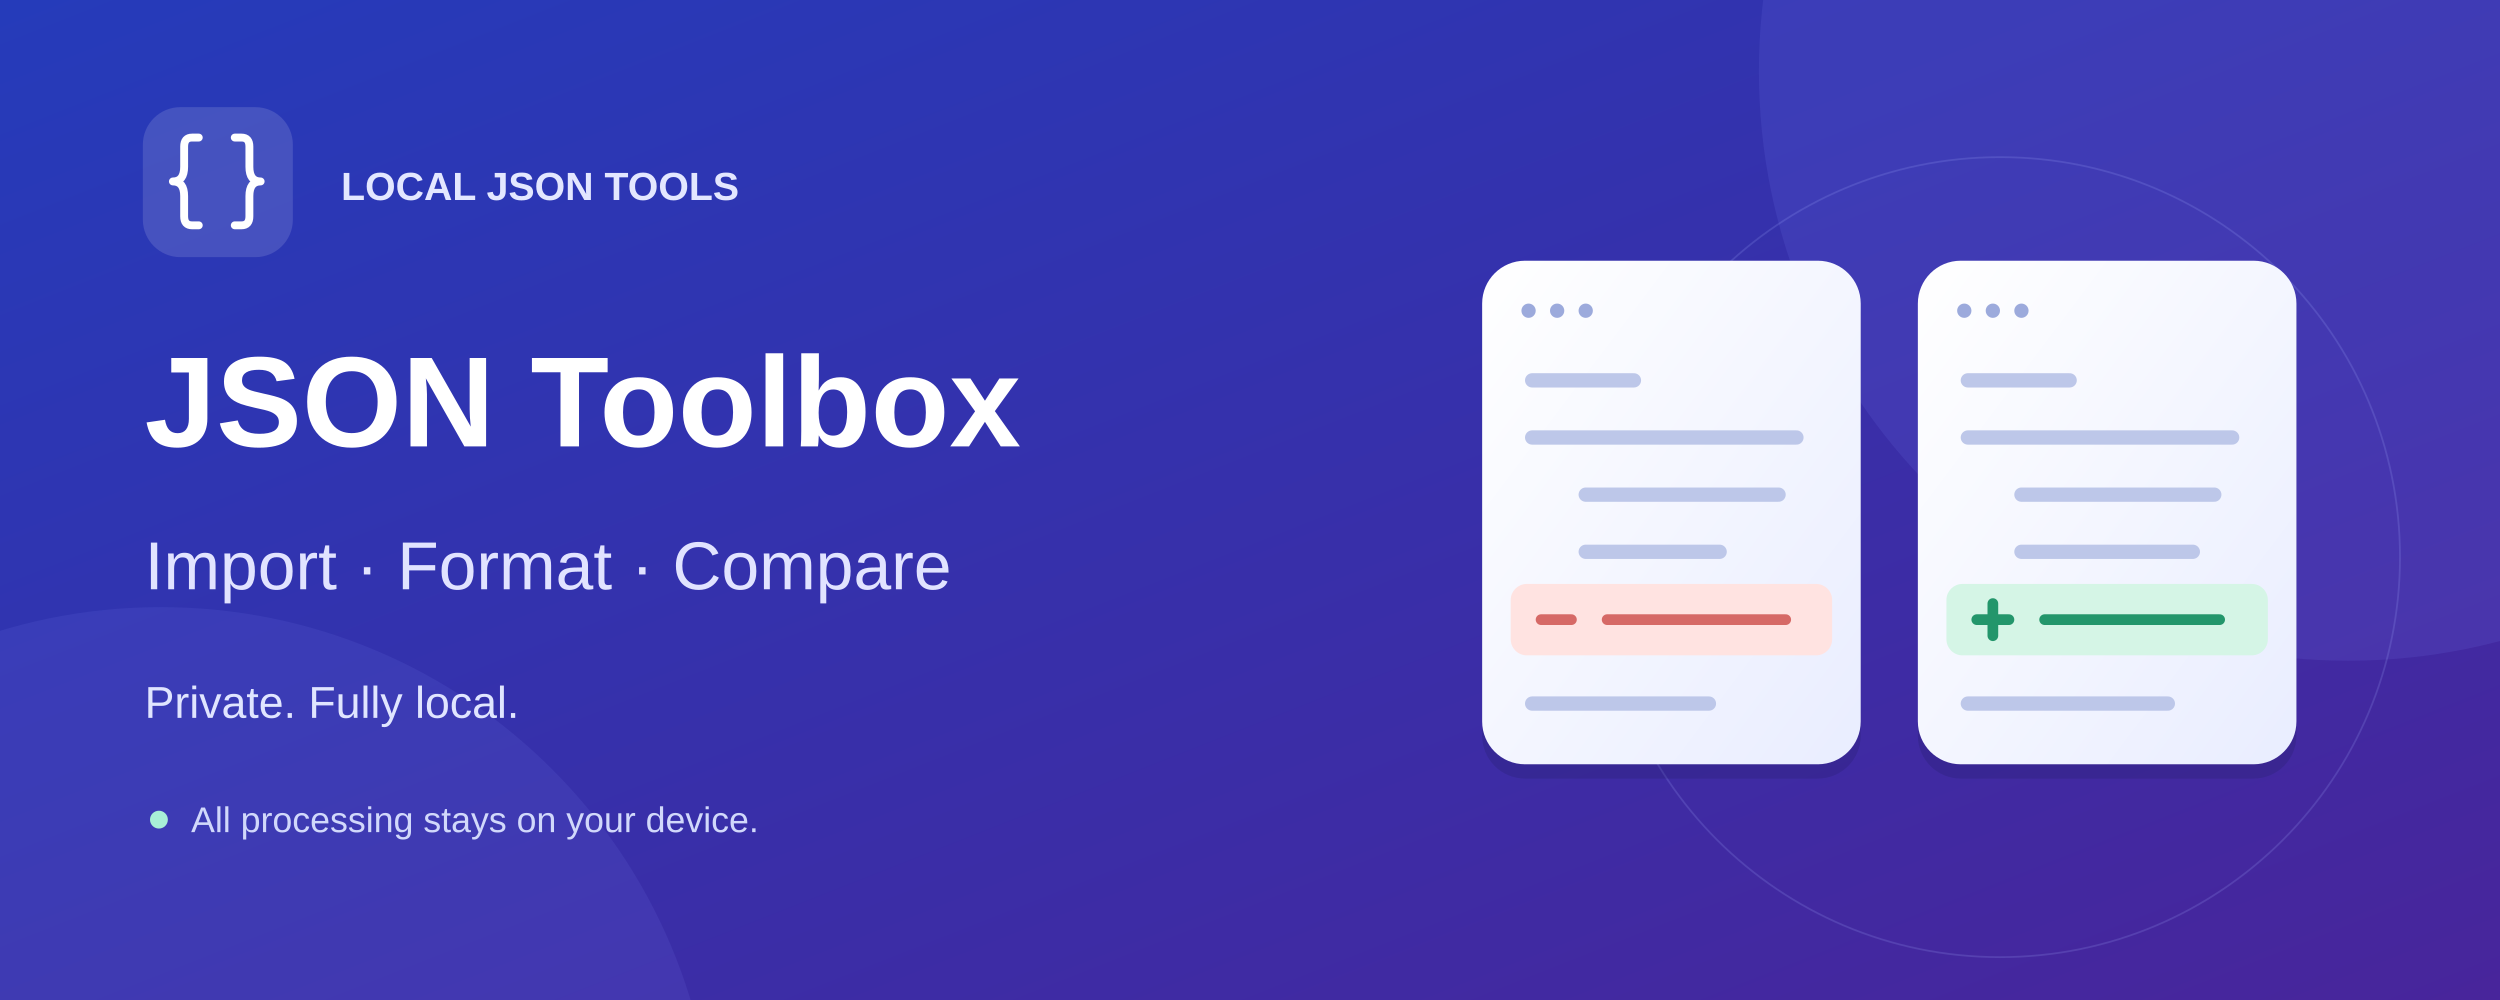
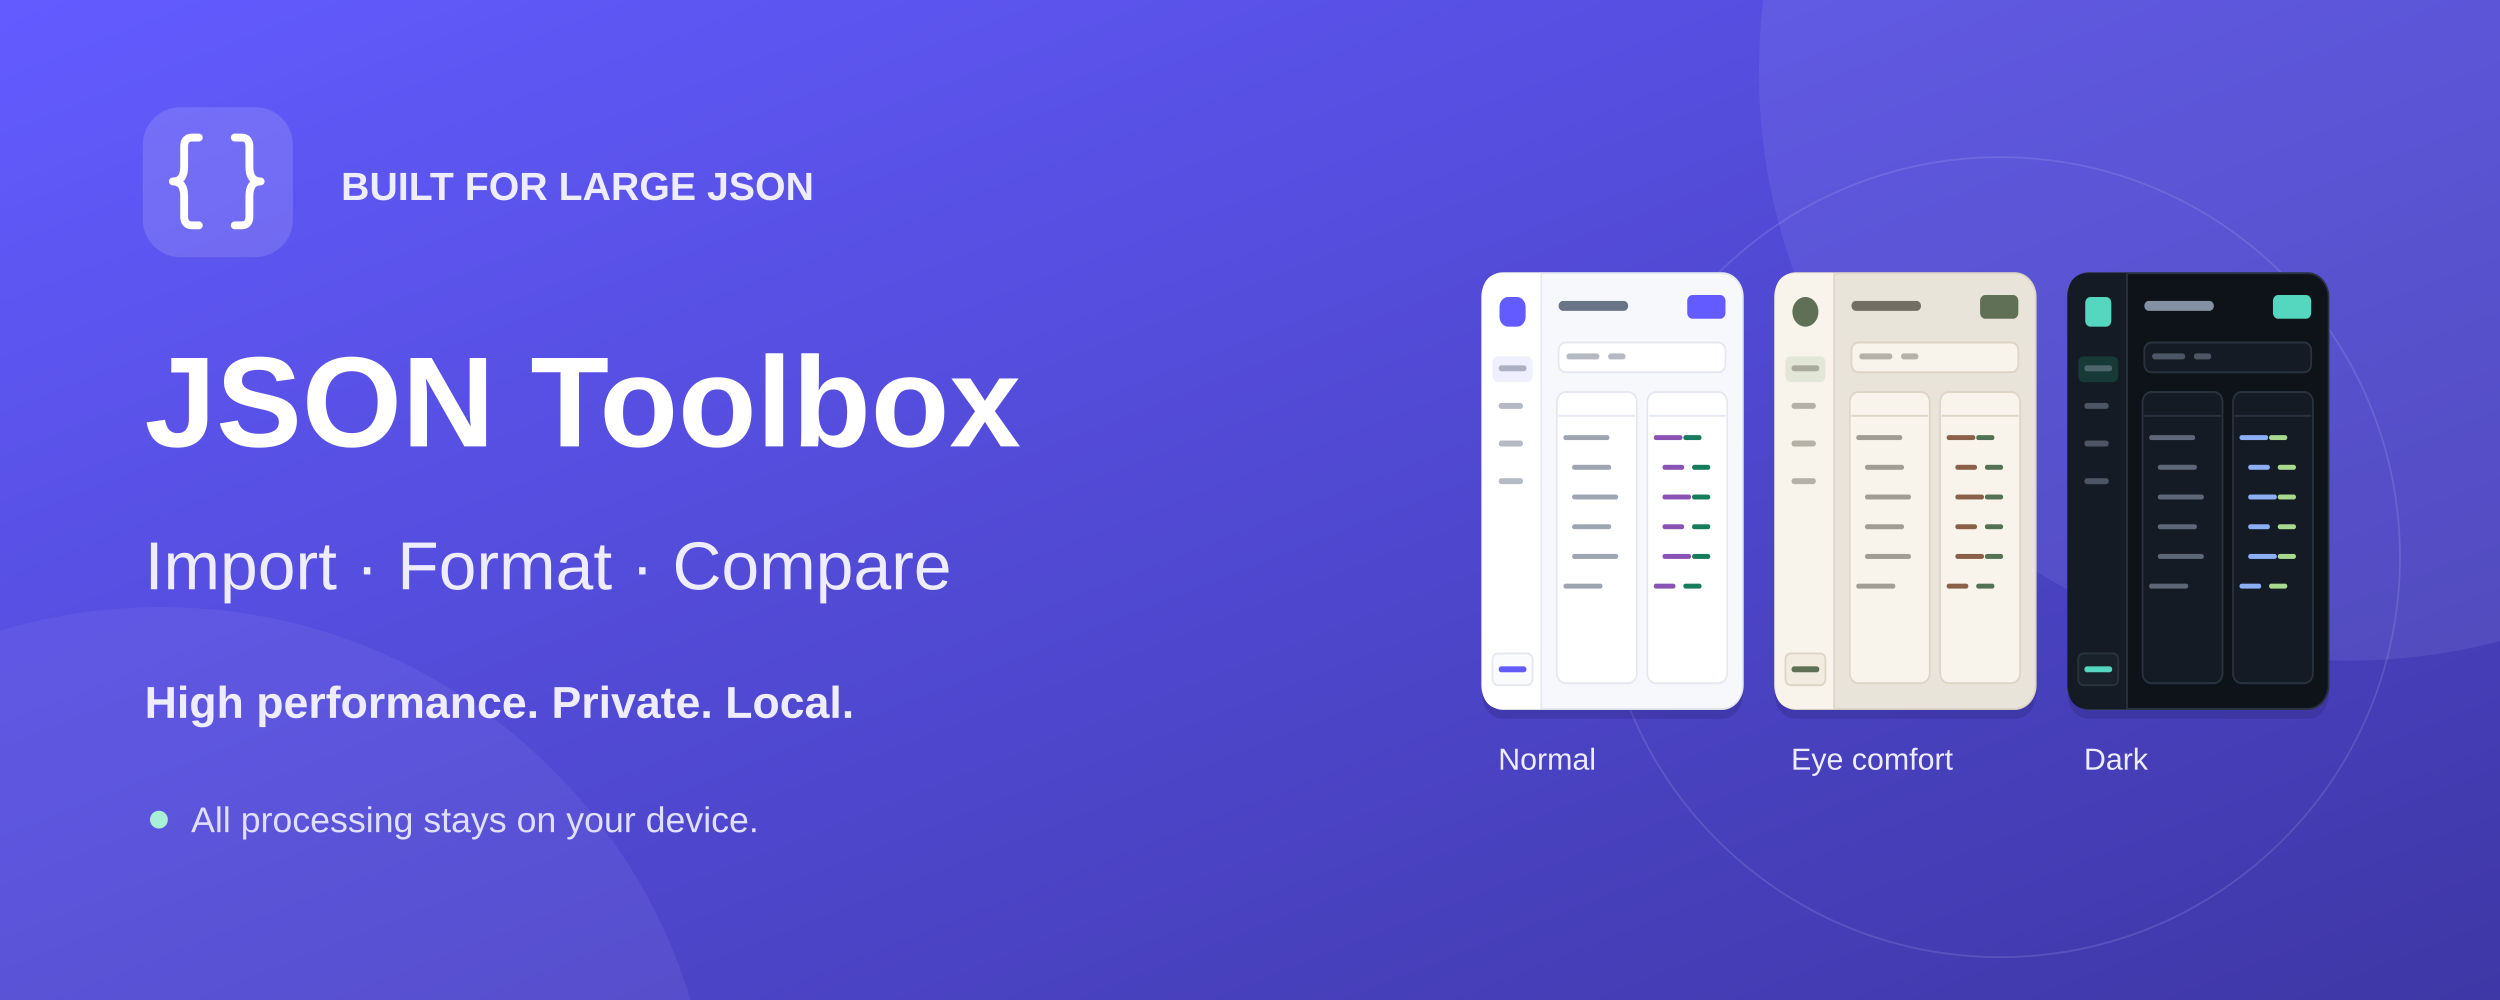
<svg xmlns="http://www.w3.org/2000/svg" width="1400" height="560" viewBox="0 0 1400 560" lang="en">
  <defs>
    <linearGradient id="bg" x2="1" y2="1">
-       <stop stop-color="#253bba" />
-       <stop offset="1" stop-color="#48259b" />
-     </linearGradient>
-     <linearGradient id="card" x2="1" y2="1">
-       <stop stop-color="#fff" />
-       <stop offset="1" stop-color="#e9edff" />
+       <stop stop-color="#635bff" />
+       <stop offset="1" stop-color="#3e37a6" />
    </linearGradient>
  </defs>
  <rect width="1400" height="560" fill="url(#bg)" />
-   <circle cx="1315" cy="40" r="330" fill="#7f85f7" opacity=".13" />
-   <circle cx="90" cy="650" r="310" fill="#818cf8" opacity=".11" />
-   <circle cx="1120" cy="312" r="224" fill="none" stroke="#a4afff" stroke-width="1" opacity=".18" />
+   <circle cx="1315" cy="40" r="330" fill="#b6b2ff" opacity=".12" />
+   <circle cx="90" cy="650" r="310" fill="#b6b2ff" opacity=".1" />
+   <circle cx="1120" cy="312" r="224" fill="none" stroke="#d8d6ff" stroke-width="1" opacity=".15" />
  <rect x="80" y="60" width="84" height="84" rx="21" fill="#fff" opacity=".13" />
  <g transform="translate(88 72) scale(.63)" fill="none" stroke="#fff" stroke-width="7" stroke-linecap="round" stroke-linejoin="round">
    <path d="M37 8h-6q-7 0-7 8v18q0 13-10 13 10 0 10 13v18q0 8 7 8h6" />
    <path d="M69 8h6q7 0 7 8v18q0 13 10 13-10 0-10 13v18q0 8-7 8h-6" />
  </g>
-   <text x="191" y="112" fill="#e3e7ff" font-family="Arial, Noto Sans, sans-serif" font-size="22" font-weight="700" direction="ltr" unicode-bidi="isolate" text-anchor="start" data-max-width="588" data-min-x="190" data-max-x="780">LOCAL JSON TOOLS</text>
+   <text x="191" y="112" fill="#eeedff" font-family="Arial, Noto Sans, sans-serif" font-size="22" font-weight="700" direction="ltr" unicode-bidi="isolate" text-anchor="start" data-max-width="588" data-min-x="190" data-max-x="780">BUILT FOR LARGE JSON</text>
  <text x="81" y="250" fill="#fff" font-family="Arial, Noto Sans, sans-serif" font-size="72" font-weight="700" direction="ltr" unicode-bidi="isolate" text-anchor="start" data-max-width="698" data-min-x="80" data-max-x="780">JSON Toolbox</text>
-   <text x="81" y="330" fill="#e1e3ff" font-family="Arial, Noto Sans, sans-serif" font-size="38" font-weight="400" direction="ltr" unicode-bidi="isolate" text-anchor="start" data-max-width="698" data-min-x="80" data-max-x="780">Import · Format · Compare</text>
-   <text x="81" y="402" fill="#e0e5ff" font-family="Arial, Noto Sans, sans-serif" font-size="25" font-weight="400" direction="ltr" unicode-bidi="isolate" text-anchor="start" data-max-width="698" data-min-x="80" data-max-x="780">Private. Fully local.</text>
+   <text x="81" y="330" fill="#eeedff" font-family="Arial, Noto Sans, sans-serif" font-size="38" font-weight="400" direction="ltr" unicode-bidi="isolate" text-anchor="start" data-max-width="698" data-min-x="80" data-max-x="780">Import · Format · Compare</text>
+   <text x="81" y="402" fill="#eeedff" font-family="Arial, Noto Sans, sans-serif" font-size="25" font-weight="600" direction="ltr" unicode-bidi="isolate" text-anchor="start" data-max-width="698" data-min-x="80" data-max-x="780">High performance. Private. Local.</text>
  <circle cx="89" cy="459" r="5" fill="#a8efd7" />
-   <text x="107" y="466" fill="#d1d8fb" font-family="Arial, Noto Sans, sans-serif" font-size="20" font-weight="400" direction="ltr" unicode-bidi="isolate" text-anchor="start" data-max-width="672" data-min-x="106" data-max-x="780">All processing stays on your device.</text>
-   <g transform="translate(830 146)">
-     <rect x="0" y="8" width="212" height="282" rx="24" fill="#15174d" opacity=".18" />
-     <rect x="244" y="8" width="212" height="282" rx="24" fill="#15174d" opacity=".18" />
-     <rect width="212" height="282" rx="24" fill="url(#card)" />
-     <rect x="244" width="212" height="282" rx="24" fill="url(#card)" />
-     <g fill="#9caadc">
-       <circle cx="26" cy="28" r="4" />
-       <circle cx="42" cy="28" r="4" />
-       <circle cx="58" cy="28" r="4" />
-       <circle cx="270" cy="28" r="4" />
-       <circle cx="286" cy="28" r="4" />
-       <circle cx="302" cy="28" r="4" />
+   <text x="107" y="466" fill="#e0dfff" font-family="Arial, Noto Sans, sans-serif" font-size="20" font-weight="400" direction="ltr" unicode-bidi="isolate" text-anchor="start" data-max-width="672" data-min-x="106" data-max-x="780">All processing stays on your device.</text>
+   <g transform="translate(830 153) scale(0.9733333 1.109091)">
+     <g>
+       <rect x="0" y="5" width="150" height="220" rx="12" fill="#17134c" opacity=".18" />
+       <rect width="150" height="220" rx="12" fill="#f7f8fc" stroke="#e5e8ef" />
+       <path d="M12 0h22v220H12q-12 0-12-12V12Q0 0 12 0Z" fill="#ffffff" />
+       <path d="M34 0v220" stroke="#e5e8ef" />
+       <rect x="10" y="12" width="15" height="15" rx="5" fill="#635bff" />
+       <rect x="6" y="42" width="23" height="13" rx="3" fill="#efefff" />
+       <g stroke="#697487" stroke-width="3" stroke-linecap="round" opacity=".5">
+         <path d="M11 48h13M11 67h11M11 86h11M11 105h11" />
+       </g>
+       <rect x="44" y="14" width="40" height="5" rx="2.5" fill="#697487" />
+       <rect x="118" y="11" width="22" height="12" rx="3" fill="#635bff" />
+       <rect x="44" y="35" width="96" height="15" rx="4" fill="#ffffff" stroke="#e5e8ef" />
+       <path d="M50 42h16m8 0h7" stroke="#697487" stroke-width="3" stroke-linecap="round" opacity=".5" />
+       <rect x="43" y="60" width="46" height="147" rx="5" fill="#ffffff" stroke="#e5e8ef" />
+       <rect x="95" y="60" width="46" height="147" rx="5" fill="#ffffff" stroke="#e5e8ef" />
+       <path d="M44 72h44M96 72h44" stroke="#e5e8ef" />
+       <g stroke-width="2.5" stroke-linecap="round">
+         <path d="M48 83h24" stroke="#697487" opacity=".65" />
+         <path d="M100 83h14" stroke="#8b52b5" />
+         <path d="M117 83h8" stroke="#167c5b" />
+         <path d="M53 98h20" stroke="#697487" opacity=".65" />
+         <path d="M105 98h10" stroke="#8b52b5" />
+         <path d="M122 98h8" stroke="#167c5b" />
+         <path d="M53 113h24" stroke="#697487" opacity=".65" />
+         <path d="M105 113h14" stroke="#8b52b5" />
+         <path d="M122 113h8" stroke="#167c5b" />
+         <path d="M53 128h20" stroke="#697487" opacity=".65" />
+         <path d="M105 128h10" stroke="#8b52b5" />
+         <path d="M122 128h8" stroke="#167c5b" />
+         <path d="M53 143h24" stroke="#697487" opacity=".65" />
+         <path d="M105 143h14" stroke="#8b52b5" />
+         <path d="M122 143h8" stroke="#167c5b" />
+         <path d="M48 158h20" stroke="#697487" opacity=".65" />
+         <path d="M100 158h10" stroke="#8b52b5" />
+         <path d="M117 158h8" stroke="#167c5b" />
+       </g>
+       <rect x="6" y="192" width="23" height="16" rx="3" fill="#fafbfc" stroke="#e5e8ef" />
+       <path d="M11 200h13" stroke="#635bff" stroke-width="3" stroke-linecap="round" />
    </g>
-     <g stroke="#bdc7e9" stroke-width="8" stroke-linecap="round">
-       <path d="M28 67h57m-57 32h148m-118 32h108m-108 32h75m-105 85h99" />
-       <path d="M272 67h57m-57 32h148m-118 32h108m-108 32h96m-126 85h112" />
+   </g>
+   <text x="839" y="431" fill="#eeedff" font-family="Arial, Noto Sans, sans-serif" font-size="17" font-weight="500" direction="ltr" unicode-bidi="isolate" text-anchor="start" data-max-width="128" data-min-x="838" data-max-x="968">Normal</text>
+   <g transform="translate(994 153) scale(0.9733333 1.109091)">
+     <g>
+       <rect x="0" y="5" width="150" height="220" rx="12" fill="#17134c" opacity=".18" />
+       <rect width="150" height="220" rx="12" fill="#e9e4da" stroke="#ddd5c6" />
+       <path d="M12 0h22v220H12q-12 0-12-12V12Q0 0 12 0Z" fill="#f8f4eb" />
+       <path d="M34 0v220" stroke="#ddd5c6" />
+       <rect x="10" y="12" width="15" height="15" rx="8" fill="#5f7056" />
+       <rect x="6" y="42" width="23" height="13" rx="3" fill="#e3e7d8" />
+       <g stroke="#716e63" stroke-width="3" stroke-linecap="round" opacity=".5">
+         <path d="M11 48h13M11 67h11M11 86h11M11 105h11" />
+       </g>
+       <rect x="44" y="14" width="40" height="5" rx="2.5" fill="#716e63" />
+       <rect x="118" y="11" width="22" height="12" rx="3" fill="#5f7056" />
+       <rect x="44" y="35" width="96" height="15" rx="4" fill="#f8f4eb" stroke="#ddd5c6" />
+       <path d="M50 42h16m8 0h7" stroke="#716e63" stroke-width="3" stroke-linecap="round" opacity=".5" />
+       <rect x="43" y="60" width="46" height="147" rx="5" fill="#f8f4eb" stroke="#ddd5c6" />
+       <rect x="95" y="60" width="46" height="147" rx="5" fill="#f8f4eb" stroke="#ddd5c6" />
+       <path d="M44 72h44M96 72h44" stroke="#ddd5c6" />
+       <g stroke-width="2.5" stroke-linecap="round">
+         <path d="M48 83h24" stroke="#716e63" opacity=".65" />
+         <path d="M100 83h14" stroke="#8b6049" />
+         <path d="M117 83h8" stroke="#537253" />
+         <path d="M53 98h20" stroke="#716e63" opacity=".65" />
+         <path d="M105 98h10" stroke="#8b6049" />
+         <path d="M122 98h8" stroke="#537253" />
+         <path d="M53 113h24" stroke="#716e63" opacity=".65" />
+         <path d="M105 113h14" stroke="#8b6049" />
+         <path d="M122 113h8" stroke="#537253" />
+         <path d="M53 128h20" stroke="#716e63" opacity=".65" />
+         <path d="M105 128h10" stroke="#8b6049" />
+         <path d="M122 128h8" stroke="#537253" />
+         <path d="M53 143h24" stroke="#716e63" opacity=".65" />
+         <path d="M105 143h14" stroke="#8b6049" />
+         <path d="M122 143h8" stroke="#537253" />
+         <path d="M48 158h20" stroke="#716e63" opacity=".65" />
+         <path d="M100 158h10" stroke="#8b6049" />
+         <path d="M117 158h8" stroke="#537253" />
+       </g>
+       <rect x="6" y="192" width="23" height="16" rx="3" fill="#f1ecdf" stroke="#ddd5c6" />
+       <path d="M11 200h13" stroke="#5f7056" stroke-width="3" stroke-linecap="round" />
    </g>
-     <rect x="16" y="181" width="180" height="40" rx="9" fill="#ffe3e1" />
-     <path d="M33 201h17m20 0h100" stroke="#d66966" stroke-width="6" stroke-linecap="round" />
-     <rect x="260" y="181" width="180" height="40" rx="9" fill="#d5f5e6" />
-     <path d="M277 201h18m-9-9v18m29-9h98" stroke="#23966b" stroke-width="6" stroke-linecap="round" />
  </g>
+   <text x="1003" y="431" fill="#eeedff" font-family="Arial, Noto Sans, sans-serif" font-size="17" font-weight="500" direction="ltr" unicode-bidi="isolate" text-anchor="start" data-max-width="128" data-min-x="1002" data-max-x="1132">Eye comfort</text>
+   <g transform="translate(1158 153) scale(0.9733333 1.109091)">
+     <g>
+       <rect x="0" y="5" width="150" height="220" rx="12" fill="#17134c" opacity=".18" />
+       <rect width="150" height="220" rx="12" fill="#0e131a" stroke="#293340" />
+       <path d="M12 0h22v220H12q-12 0-12-12V12Q0 0 12 0Z" fill="#151b24" />
+       <path d="M34 0v220" stroke="#293340" />
+       <rect x="10" y="12" width="15" height="15" rx="3" fill="#55d6be" />
+       <rect x="6" y="42" width="23" height="13" rx="3" fill="#173a38" />
+       <g stroke="#8491a3" stroke-width="3" stroke-linecap="round" opacity=".5">
+         <path d="M11 48h13M11 67h11M11 86h11M11 105h11" />
+       </g>
+       <rect x="44" y="14" width="40" height="5" rx="2.5" fill="#8491a3" />
+       <rect x="118" y="11" width="22" height="12" rx="3" fill="#55d6be" />
+       <rect x="44" y="35" width="96" height="15" rx="4" fill="#151b24" stroke="#293340" />
+       <path d="M50 42h16m8 0h7" stroke="#8491a3" stroke-width="3" stroke-linecap="round" opacity=".5" />
+       <rect x="43" y="60" width="46" height="147" rx="5" fill="#151b24" stroke="#293340" />
+       <rect x="95" y="60" width="46" height="147" rx="5" fill="#151b24" stroke="#293340" />
+       <path d="M44 72h44M96 72h44" stroke="#293340" />
+       <g stroke-width="2.5" stroke-linecap="round">
+         <path d="M48 83h24" stroke="#8491a3" opacity=".65" />
+         <path d="M100 83h14" stroke="#8caef5" />
+         <path d="M117 83h8" stroke="#a8d98e" />
+         <path d="M53 98h20" stroke="#8491a3" opacity=".65" />
+         <path d="M105 98h10" stroke="#8caef5" />
+         <path d="M122 98h8" stroke="#a8d98e" />
+         <path d="M53 113h24" stroke="#8491a3" opacity=".65" />
+         <path d="M105 113h14" stroke="#8caef5" />
+         <path d="M122 113h8" stroke="#a8d98e" />
+         <path d="M53 128h20" stroke="#8491a3" opacity=".65" />
+         <path d="M105 128h10" stroke="#8caef5" />
+         <path d="M122 128h8" stroke="#a8d98e" />
+         <path d="M53 143h24" stroke="#8491a3" opacity=".65" />
+         <path d="M105 143h14" stroke="#8caef5" />
+         <path d="M122 143h8" stroke="#a8d98e" />
+         <path d="M48 158h20" stroke="#8491a3" opacity=".65" />
+         <path d="M100 158h10" stroke="#8caef5" />
+         <path d="M117 158h8" stroke="#a8d98e" />
+       </g>
+       <rect x="6" y="192" width="23" height="16" rx="3" fill="#19212b" stroke="#293340" />
+       <path d="M11 200h13" stroke="#55d6be" stroke-width="3" stroke-linecap="round" />
+     </g>
+   </g>
+   <text x="1167" y="431" fill="#eeedff" font-family="Arial, Noto Sans, sans-serif" font-size="17" font-weight="500" direction="ltr" unicode-bidi="isolate" text-anchor="start" data-max-width="128" data-min-x="1166" data-max-x="1296">Dark</text>
</svg>
